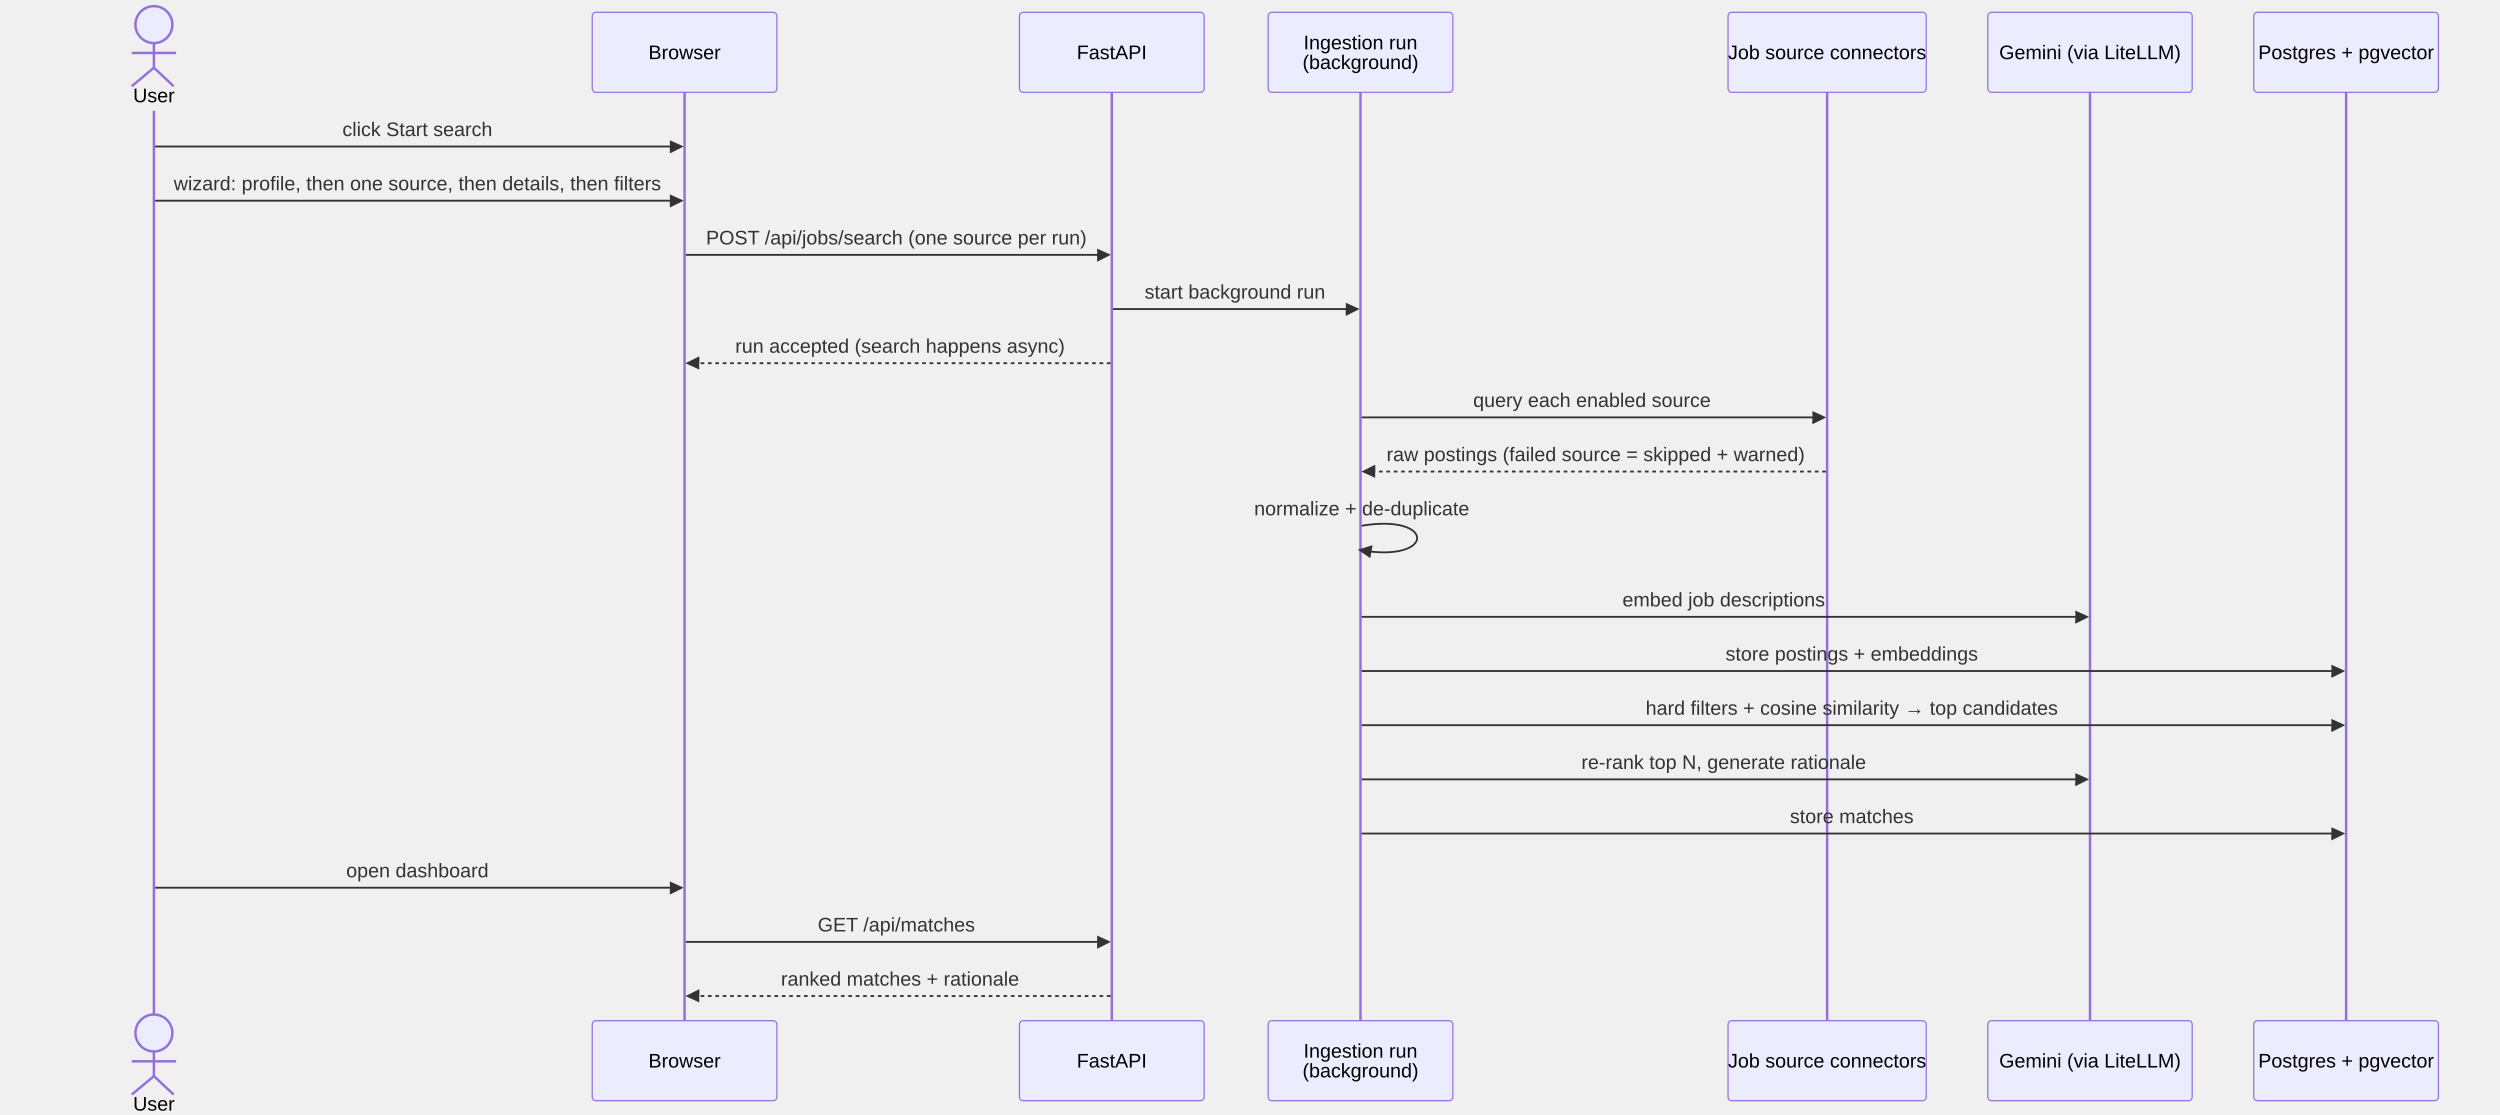
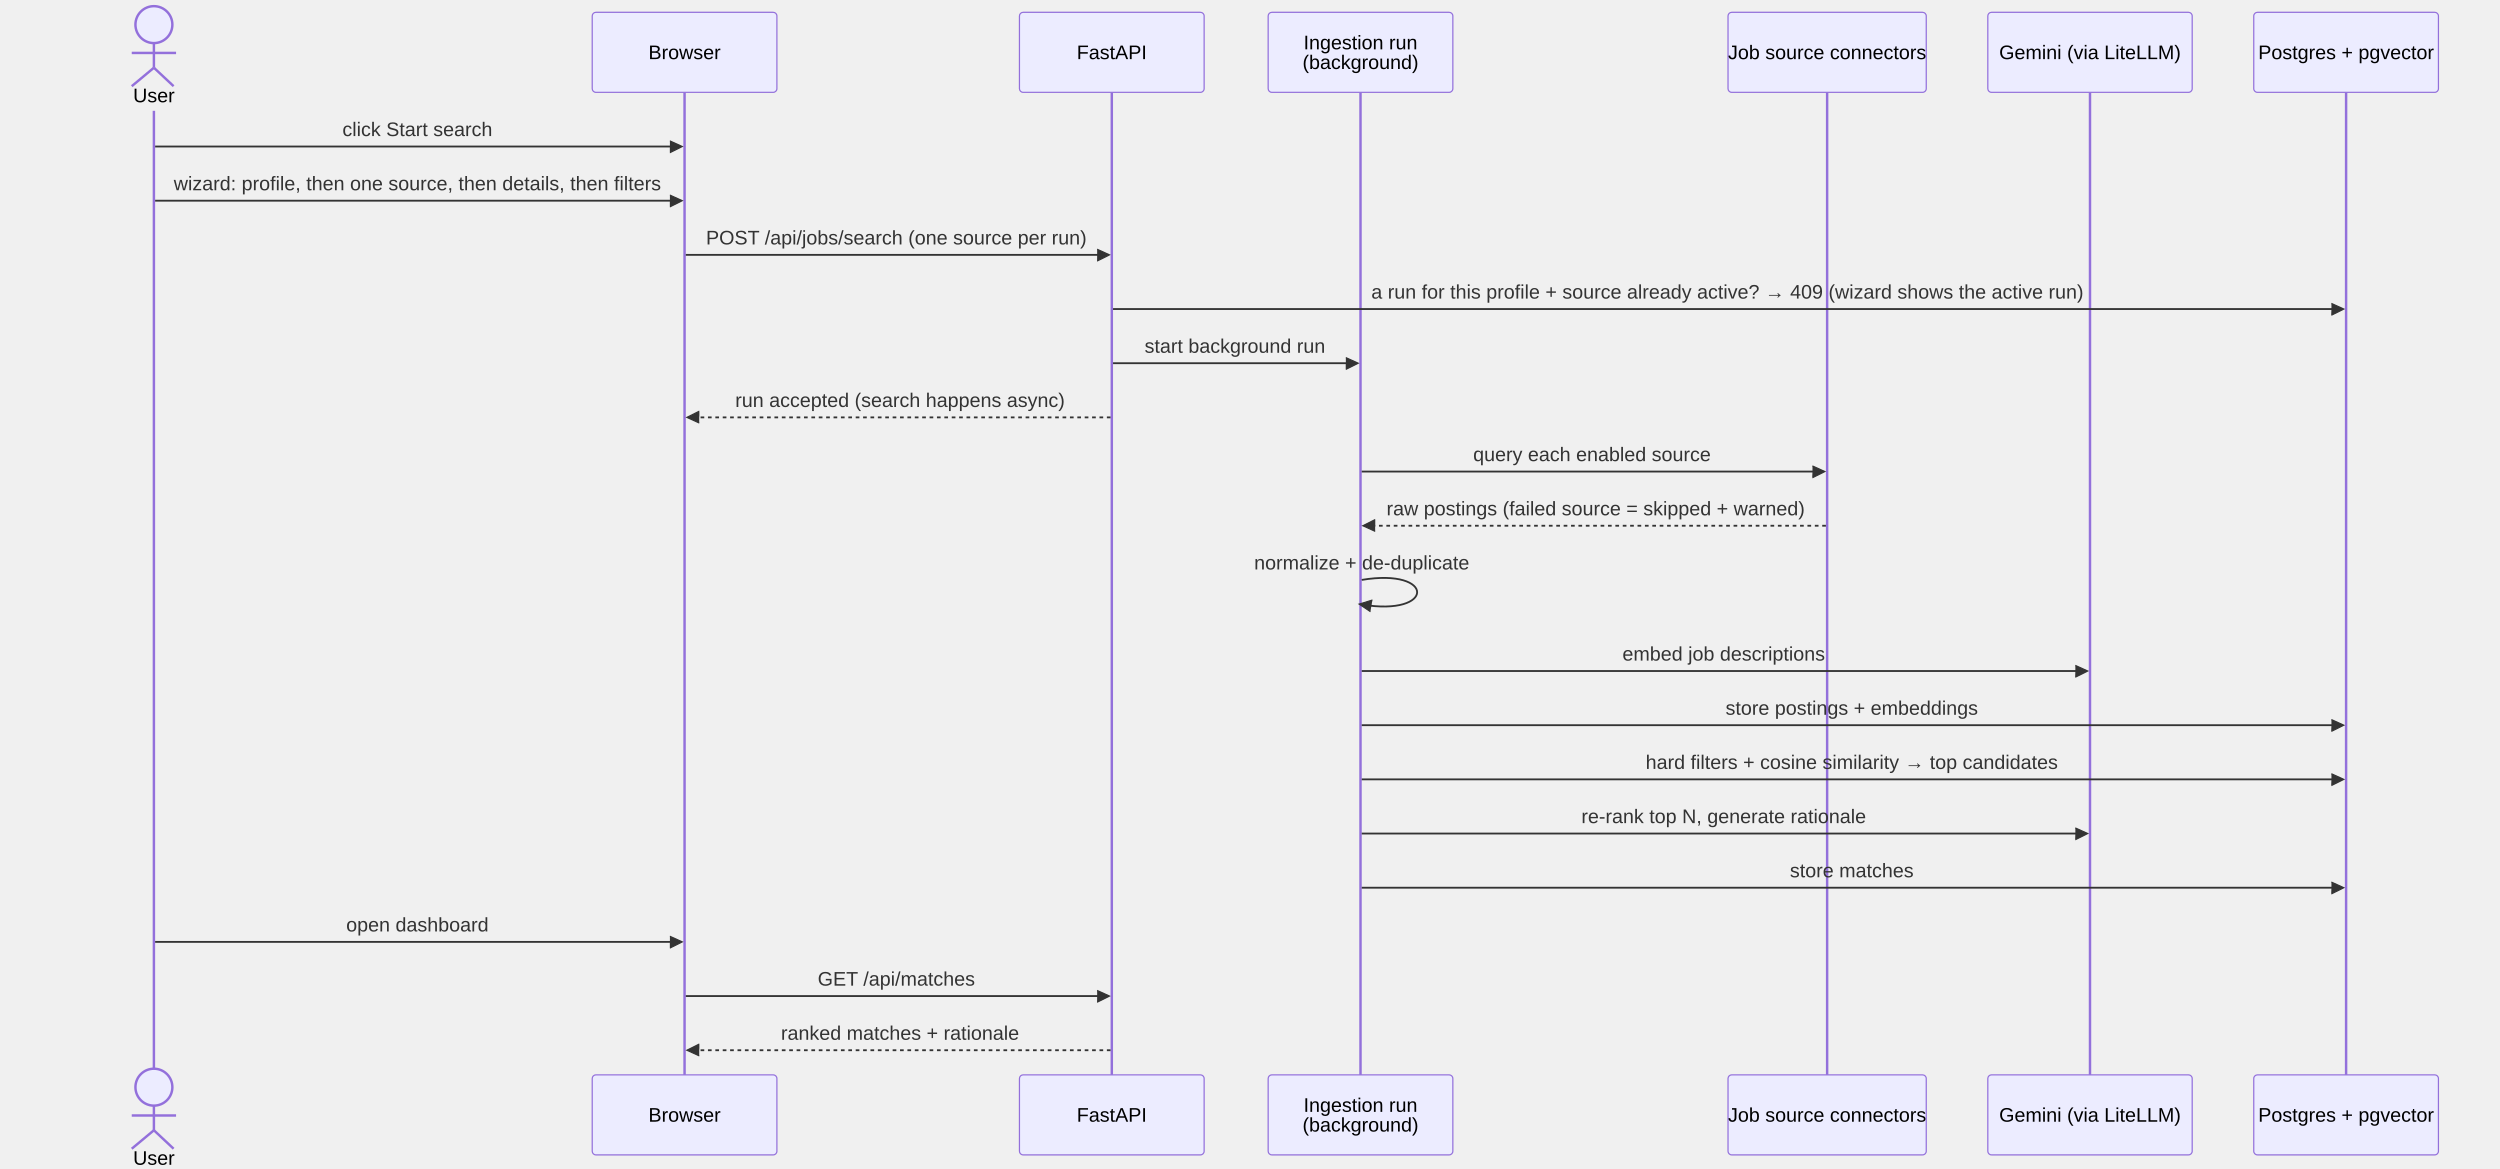
- <svg xmlns="http://www.w3.org/2000/svg" id="my-svg" width="100%" style="max-width: 2030.5px; background-color: white;" viewBox="-50 -10 2030.5 905" role="graphics-document document" aria-roledescription="sequence">
-   <g>
-     <rect x="1780.5" y="819" fill="#eaeaea" stroke="#666" width="150" height="65" name="D" rx="3" ry="3" class="actor actor-bottom" />
-     <text x="1855.5" y="851.5" dominant-baseline="central" alignment-baseline="central" class="actor actor-box" style="text-anchor: middle; font-size: 16px; font-weight: 400;">
+ <svg xmlns="http://www.w3.org/2000/svg" id="my-svg" width="100%" style="max-width: 2030.5px; background-color: white;" viewBox="-50 -10 2030.5 949" role="graphics-document document" aria-roledescription="sequence">
+   <g>
+     <rect x="1780.5" y="863" fill="#eaeaea" stroke="#666" width="150" height="65" name="D" rx="3" ry="3" class="actor actor-bottom" />
+     <text x="1855.5" y="895.5" dominant-baseline="central" alignment-baseline="central" class="actor actor-box" style="text-anchor: middle; font-size: 16px; font-weight: 400;">
      <tspan x="1855.5" dy="0">Postgres + pgvector</tspan>
    </text>
  </g>
  <g>
-     <rect x="1564.5" y="819" fill="#eaeaea" stroke="#666" width="166" height="65" name="G" rx="3" ry="3" class="actor actor-bottom" />
-     <text x="1647.5" y="851.5" dominant-baseline="central" alignment-baseline="central" class="actor actor-box" style="text-anchor: middle; font-size: 16px; font-weight: 400;">
+     <rect x="1564.5" y="863" fill="#eaeaea" stroke="#666" width="166" height="65" name="G" rx="3" ry="3" class="actor actor-bottom" />
+     <text x="1647.5" y="895.5" dominant-baseline="central" alignment-baseline="central" class="actor actor-box" style="text-anchor: middle; font-size: 16px; font-weight: 400;">
      <tspan x="1647.5" dy="0">Gemini (via LiteLLM)</tspan>
    </text>
  </g>
  <g>
-     <rect x="1353.5" y="819" fill="#eaeaea" stroke="#666" width="161" height="65" name="C" rx="3" ry="3" class="actor actor-bottom" />
-     <text x="1434" y="851.5" dominant-baseline="central" alignment-baseline="central" class="actor actor-box" style="text-anchor: middle; font-size: 16px; font-weight: 400;">
+     <rect x="1353.5" y="863" fill="#eaeaea" stroke="#666" width="161" height="65" name="C" rx="3" ry="3" class="actor actor-bottom" />
+     <text x="1434" y="895.5" dominant-baseline="central" alignment-baseline="central" class="actor actor-box" style="text-anchor: middle; font-size: 16px; font-weight: 400;">
      <tspan x="1434" dy="0">Job source connectors</tspan>
    </text>
  </g>
  <g>
-     <rect x="980" y="819" fill="#eaeaea" stroke="#666" width="150" height="65" name="I" rx="3" ry="3" class="actor actor-bottom" />
-     <text x="1055" y="851.5" dominant-baseline="central" alignment-baseline="central" class="actor actor-box" style="text-anchor: middle; font-size: 16px; font-weight: 400;">
+     <rect x="980" y="863" fill="#eaeaea" stroke="#666" width="150" height="65" name="I" rx="3" ry="3" class="actor actor-bottom" />
+     <text x="1055" y="895.5" dominant-baseline="central" alignment-baseline="central" class="actor actor-box" style="text-anchor: middle; font-size: 16px; font-weight: 400;">
      <tspan x="1055" dy="-8">Ingestion run</tspan>
    </text>
-     <text x="1055" y="851.5" dominant-baseline="central" alignment-baseline="central" class="actor actor-box" style="text-anchor: middle; font-size: 16px; font-weight: 400;">
+     <text x="1055" y="895.5" dominant-baseline="central" alignment-baseline="central" class="actor actor-box" style="text-anchor: middle; font-size: 16px; font-weight: 400;">
      <tspan x="1055" dy="8">(background)</tspan>
    </text>
  </g>
  <g>
-     <rect x="778" y="819" fill="#eaeaea" stroke="#666" width="150" height="65" name="A" rx="3" ry="3" class="actor actor-bottom" />
-     <text x="853" y="851.5" dominant-baseline="central" alignment-baseline="central" class="actor actor-box" style="text-anchor: middle; font-size: 16px; font-weight: 400;">
+     <rect x="778" y="863" fill="#eaeaea" stroke="#666" width="150" height="65" name="A" rx="3" ry="3" class="actor actor-bottom" />
+     <text x="853" y="895.5" dominant-baseline="central" alignment-baseline="central" class="actor actor-box" style="text-anchor: middle; font-size: 16px; font-weight: 400;">
      <tspan x="853" dy="0">FastAPI</tspan>
    </text>
  </g>
  <g>
-     <rect x="431" y="819" fill="#eaeaea" stroke="#666" width="150" height="65" name="B" rx="3" ry="3" class="actor actor-bottom" />
-     <text x="506" y="851.5" dominant-baseline="central" alignment-baseline="central" class="actor actor-box" style="text-anchor: middle; font-size: 16px; font-weight: 400;">
+     <rect x="431" y="863" fill="#eaeaea" stroke="#666" width="150" height="65" name="B" rx="3" ry="3" class="actor actor-bottom" />
+     <text x="506" y="895.5" dominant-baseline="central" alignment-baseline="central" class="actor actor-box" style="text-anchor: middle; font-size: 16px; font-weight: 400;">
      <tspan x="506" dy="0">Browser</tspan>
    </text>
  </g>
  <g />
  <g>
-     <line id="actor6" x1="1855.5" y1="65" x2="1855.5" y2="819" class="actor-line 200" stroke-width="0.5px" stroke="#999" name="D" data-et="life-line" data-id="D" />
+     <line id="actor6" x1="1855.5" y1="65" x2="1855.5" y2="863" class="actor-line 200" stroke-width="0.5px" stroke="#999" name="D" data-et="life-line" data-id="D" />
    <g id="root-6" data-et="participant" data-type="participant" data-id="D">
      <rect x="1780.5" y="0" fill="#eaeaea" stroke="#666" width="150" height="65" name="D" rx="3" ry="3" class="actor actor-top" />
      <text x="1855.5" y="32.5" dominant-baseline="central" alignment-baseline="central" class="actor actor-box" style="text-anchor: middle; font-size: 16px; font-weight: 400;">
        <tspan x="1855.5" dy="0">Postgres + pgvector</tspan>
      </text>
    </g>
  </g>
  <g>
-     <line id="actor5" x1="1647.5" y1="65" x2="1647.5" y2="819" class="actor-line 200" stroke-width="0.5px" stroke="#999" name="G" data-et="life-line" data-id="G" />
+     <line id="actor5" x1="1647.5" y1="65" x2="1647.5" y2="863" class="actor-line 200" stroke-width="0.5px" stroke="#999" name="G" data-et="life-line" data-id="G" />
    <g id="root-5" data-et="participant" data-type="participant" data-id="G">
      <rect x="1564.5" y="0" fill="#eaeaea" stroke="#666" width="166" height="65" name="G" rx="3" ry="3" class="actor actor-top" />
      <text x="1647.5" y="32.5" dominant-baseline="central" alignment-baseline="central" class="actor actor-box" style="text-anchor: middle; font-size: 16px; font-weight: 400;">
        <tspan x="1647.5" dy="0">Gemini (via LiteLLM)</tspan>
      </text>
    </g>
  </g>
  <g>
-     <line id="actor4" x1="1434" y1="65" x2="1434" y2="819" class="actor-line 200" stroke-width="0.5px" stroke="#999" name="C" data-et="life-line" data-id="C" />
+     <line id="actor4" x1="1434" y1="65" x2="1434" y2="863" class="actor-line 200" stroke-width="0.5px" stroke="#999" name="C" data-et="life-line" data-id="C" />
    <g id="root-4" data-et="participant" data-type="participant" data-id="C">
      <rect x="1353.5" y="0" fill="#eaeaea" stroke="#666" width="161" height="65" name="C" rx="3" ry="3" class="actor actor-top" />
      <text x="1434" y="32.5" dominant-baseline="central" alignment-baseline="central" class="actor actor-box" style="text-anchor: middle; font-size: 16px; font-weight: 400;">
        <tspan x="1434" dy="0">Job source connectors</tspan>
      </text>
    </g>
  </g>
  <g>
-     <line id="actor3" x1="1055" y1="65" x2="1055" y2="819" class="actor-line 200" stroke-width="0.5px" stroke="#999" name="I" data-et="life-line" data-id="I" />
+     <line id="actor3" x1="1055" y1="65" x2="1055" y2="863" class="actor-line 200" stroke-width="0.5px" stroke="#999" name="I" data-et="life-line" data-id="I" />
    <g id="root-3" data-et="participant" data-type="participant" data-id="I">
      <rect x="980" y="0" fill="#eaeaea" stroke="#666" width="150" height="65" name="I" rx="3" ry="3" class="actor actor-top" />
      <text x="1055" y="32.5" dominant-baseline="central" alignment-baseline="central" class="actor actor-box" style="text-anchor: middle; font-size: 16px; font-weight: 400;">
        <tspan x="1055" dy="-8">Ingestion run</tspan>
      </text>
      <text x="1055" y="32.5" dominant-baseline="central" alignment-baseline="central" class="actor actor-box" style="text-anchor: middle; font-size: 16px; font-weight: 400;">
        <tspan x="1055" dy="8">(background)</tspan>
      </text>
    </g>
  </g>
  <g>
-     <line id="actor2" x1="853" y1="65" x2="853" y2="819" class="actor-line 200" stroke-width="0.5px" stroke="#999" name="A" data-et="life-line" data-id="A" />
+     <line id="actor2" x1="853" y1="65" x2="853" y2="863" class="actor-line 200" stroke-width="0.5px" stroke="#999" name="A" data-et="life-line" data-id="A" />
    <g id="root-2" data-et="participant" data-type="participant" data-id="A">
      <rect x="778" y="0" fill="#eaeaea" stroke="#666" width="150" height="65" name="A" rx="3" ry="3" class="actor actor-top" />
      <text x="853" y="32.5" dominant-baseline="central" alignment-baseline="central" class="actor actor-box" style="text-anchor: middle; font-size: 16px; font-weight: 400;">
        <tspan x="853" dy="0">FastAPI</tspan>
      </text>
    </g>
  </g>
  <g>
-     <line id="actor1" x1="506" y1="65" x2="506" y2="819" class="actor-line 200" stroke-width="0.5px" stroke="#999" name="B" data-et="life-line" data-id="B" />
+     <line id="actor1" x1="506" y1="65" x2="506" y2="863" class="actor-line 200" stroke-width="0.5px" stroke="#999" name="B" data-et="life-line" data-id="B" />
    <g id="root-1" data-et="participant" data-type="participant" data-id="B">
      <rect x="431" y="0" fill="#eaeaea" stroke="#666" width="150" height="65" name="B" rx="3" ry="3" class="actor actor-top" />
      <text x="506" y="32.5" dominant-baseline="central" alignment-baseline="central" class="actor actor-box" style="text-anchor: middle; font-size: 16px; font-weight: 400;">
        <tspan x="506" dy="0">Browser</tspan>
      </text>
    </g>
  </g>
  <g>
-     <line id="actor0" x1="75" y1="80" x2="75" y2="819" class="actor-line 200" stroke-width="0.5px" stroke="#999" name="U" data-et="life-line" data-id="U" />
+     <line id="actor0" x1="75" y1="80" x2="75" y2="863" class="actor-line 200" stroke-width="0.5px" stroke="#999" name="U" data-et="life-line" data-id="U" />
  </g>
  <style>#my-svg{font-family:"trebuchet ms",verdana,arial,sans-serif;font-size:16px;fill:#333;}@keyframes edge-animation-frame{from{stroke-dashoffset:0;}}@keyframes dash{to{stroke-dashoffset:0;}}#my-svg .edge-animation-slow{stroke-dasharray:9,5!important;stroke-dashoffset:900;animation:dash 50s linear infinite;stroke-linecap:round;}#my-svg .edge-animation-fast{stroke-dasharray:9,5!important;stroke-dashoffset:900;animation:dash 20s linear infinite;stroke-linecap:round;}#my-svg .error-icon{fill:#552222;}#my-svg .error-text{fill:#552222;stroke:#552222;}#my-svg .edge-thickness-normal{stroke-width:1px;}#my-svg .edge-thickness-thick{stroke-width:3.5px;}#my-svg .edge-pattern-solid{stroke-dasharray:0;}#my-svg .edge-thickness-invisible{stroke-width:0;fill:none;}#my-svg .edge-pattern-dashed{stroke-dasharray:3;}#my-svg .edge-pattern-dotted{stroke-dasharray:2;}#my-svg .marker{fill:#333333;stroke:#333333;}#my-svg .marker.cross{stroke:#333333;}#my-svg svg{font-family:"trebuchet ms",verdana,arial,sans-serif;font-size:16px;}#my-svg p{margin:0;}#my-svg .actor{stroke:#9370DB;fill:#ECECFF;stroke-width:1;}#my-svg rect.actor.outer-path[data-look="neo"]{filter:drop-shadow(1px 2px 2px rgba(185, 185, 185, 1));}#my-svg rect.note[data-look="neo"]{stroke:#aaaa33;fill:#fff5ad;filter:drop-shadow(1px 2px 2px rgba(185, 185, 185, 1));}#my-svg text.actor&gt;tspan{fill:black;stroke:none;}#my-svg .actor-line{stroke:#9370DB;}#my-svg .innerArc{stroke-width:1.5;stroke-dasharray:none;}#my-svg .messageLine0{stroke-width:1.5;stroke-dasharray:none;stroke:#333;}#my-svg .messageLine1{stroke-width:1.5;stroke-dasharray:2,2;stroke:#333;}#my-svg [id$="-arrowhead"] path{fill:#333;stroke:#333;}#my-svg .sequenceNumber{fill:white;}#my-svg [id$="-sequencenumber"]{fill:#333;}#my-svg [id$="-crosshead"] path{fill:#333;stroke:#333;}#my-svg .messageText{fill:#333;stroke:none;}#my-svg .labelBox{stroke:#9370DB;fill:#ECECFF;filter:none;}#my-svg .labelText,#my-svg .labelText&gt;tspan{fill:black;stroke:none;}#my-svg .loopText,#my-svg .loopText&gt;tspan{fill:black;stroke:none;}#my-svg .sectionTitle,#my-svg .sectionTitle&gt;tspan{fill:black;stroke:none;}#my-svg .loopLine{stroke-width:2px;stroke-dasharray:2,2;stroke:#9370DB;fill:#9370DB;}#my-svg .note{stroke:#aaaa33;fill:#fff5ad;}#my-svg .noteText,#my-svg .noteText&gt;tspan{fill:black;stroke:none;font-weight:normal;}#my-svg .activation0{fill:#f4f4f4;stroke:#666;}#my-svg .activation1{fill:#f4f4f4;stroke:#666;}#my-svg .activation2{fill:#f4f4f4;stroke:#666;}#my-svg .actorPopupMenu{position:absolute;}#my-svg .actorPopupMenuPanel{position:absolute;fill:#ECECFF;box-shadow:0px 8px 16px 0px rgba(0,0,0,0.2);filter:drop-shadow(3px 5px 2px rgb(0 0 0 / 0.4));}#my-svg .actor-man circle,#my-svg line{fill:#ECECFF;stroke-width:2px;}#my-svg g rect.rect{filter:drop-shadow(1px 2px 2px rgba(185, 185, 185, 1));stroke:#9370DB;}#my-svg .node .neo-node{stroke:#9370DB;}#my-svg [data-look="neo"].node rect,#my-svg [data-look="neo"].cluster rect,#my-svg [data-look="neo"].node polygon{stroke:#9370DB;filter:drop-shadow(1px 2px 2px rgba(185, 185, 185, 1));}#my-svg [data-look="neo"].swimlane.cluster rect{filter:none;}#my-svg [data-look="neo"].node path{stroke:#9370DB;stroke-width:1px;}#my-svg [data-look="neo"].node .outer-path{filter:drop-shadow(1px 2px 2px rgba(185, 185, 185, 1));}#my-svg [data-look="neo"].node .neo-line path{stroke:#9370DB;filter:none;}#my-svg [data-look="neo"].node circle{stroke:#9370DB;filter:drop-shadow(1px 2px 2px rgba(185, 185, 185, 1));}#my-svg [data-look="neo"].node circle .state-start{fill:#000000;}#my-svg [data-look="neo"].icon-shape .icon{fill:#9370DB;filter:drop-shadow(1px 2px 2px rgba(185, 185, 185, 1));}#my-svg [data-look="neo"].icon-shape .icon-neo path{stroke:#9370DB;filter:drop-shadow(1px 2px 2px rgba(185, 185, 185, 1));}#my-svg :root{--mermaid-font-family:"trebuchet ms",verdana,arial,sans-serif;}</style>
  <g />
  <defs>
    <symbol id="my-svg-computer" width="24" height="24">
      <path transform="scale(.5)" d="M2 2v13h20v-13h-20zm18 11h-16v-9h16v9zm-10.228 6l.466-1h3.524l.467 1h-4.457zm14.228 3h-24l2-6h2.104l-1.33 4h18.45l-1.297-4h2.073l2 6zm-5-10h-14v-7h14v7z" />
    </symbol>
  </defs>
  <defs>
    <symbol id="my-svg-database" fill-rule="evenodd" clip-rule="evenodd">
      <path transform="scale(.5)" d="M12.258.001l.256.004.255.005.253.008.251.01.249.012.247.015.246.016.242.019.241.02.239.023.236.024.233.027.231.028.229.031.225.032.223.034.22.036.217.038.214.04.211.041.208.043.205.045.201.046.198.048.194.05.191.051.187.053.183.054.18.056.175.057.172.059.168.06.163.061.16.063.155.064.15.066.074.033.073.033.071.034.07.034.069.035.068.035.067.035.066.035.064.036.064.036.062.036.06.036.06.037.058.037.058.037.055.038.055.038.053.038.052.038.051.039.05.039.048.039.047.039.045.04.044.04.043.04.041.04.04.041.039.041.037.041.036.041.034.041.033.042.032.042.03.042.029.042.027.042.026.043.024.043.023.043.021.043.02.043.018.044.017.043.015.044.013.044.012.044.011.045.009.044.007.045.006.045.004.045.002.045.001.045v17l-.001.045-.002.045-.004.045-.006.045-.007.045-.009.044-.011.045-.012.044-.013.044-.015.044-.017.043-.018.044-.02.043-.021.043-.023.043-.024.043-.026.043-.027.042-.029.042-.03.042-.032.042-.033.042-.034.041-.036.041-.037.041-.039.041-.04.041-.041.04-.043.04-.044.04-.045.04-.047.039-.048.039-.05.039-.051.039-.052.038-.053.038-.055.038-.055.038-.058.037-.058.037-.06.037-.06.036-.062.036-.064.036-.064.036-.066.035-.067.035-.068.035-.069.035-.07.034-.071.034-.073.033-.074.033-.15.066-.155.064-.16.063-.163.061-.168.06-.172.059-.175.057-.18.056-.183.054-.187.053-.191.051-.194.05-.198.048-.201.046-.205.045-.208.043-.211.041-.214.04-.217.038-.22.036-.223.034-.225.032-.229.031-.231.028-.233.027-.236.024-.239.023-.241.02-.242.019-.246.016-.247.015-.249.012-.251.01-.253.008-.255.005-.256.004-.258.001-.258-.001-.256-.004-.255-.005-.253-.008-.251-.01-.249-.012-.247-.015-.245-.016-.243-.019-.241-.02-.238-.023-.236-.024-.234-.027-.231-.028-.228-.031-.226-.032-.223-.034-.22-.036-.217-.038-.214-.04-.211-.041-.208-.043-.204-.045-.201-.046-.198-.048-.195-.05-.19-.051-.187-.053-.184-.054-.179-.056-.176-.057-.172-.059-.167-.06-.164-.061-.159-.063-.155-.064-.151-.066-.074-.033-.072-.033-.072-.034-.07-.034-.069-.035-.068-.035-.067-.035-.066-.035-.064-.036-.063-.036-.062-.036-.061-.036-.06-.037-.058-.037-.057-.037-.056-.038-.055-.038-.053-.038-.052-.038-.051-.039-.049-.039-.049-.039-.046-.039-.046-.04-.044-.04-.043-.04-.041-.04-.04-.041-.039-.041-.037-.041-.036-.041-.034-.041-.033-.042-.032-.042-.03-.042-.029-.042-.027-.042-.026-.043-.024-.043-.023-.043-.021-.043-.02-.043-.018-.044-.017-.043-.015-.044-.013-.044-.012-.044-.011-.045-.009-.044-.007-.045-.006-.045-.004-.045-.002-.045-.001-.045v-17l.001-.045.002-.045.004-.045.006-.045.007-.045.009-.044.011-.045.012-.044.013-.044.015-.044.017-.043.018-.044.02-.043.021-.043.023-.043.024-.043.026-.043.027-.042.029-.042.03-.042.032-.042.033-.042.034-.041.036-.041.037-.041.039-.041.04-.041.041-.04.043-.04.044-.04.046-.04.046-.039.049-.039.049-.039.051-.039.052-.038.053-.038.055-.038.056-.038.057-.037.058-.037.06-.037.061-.036.062-.036.063-.036.064-.036.066-.035.067-.035.068-.035.069-.035.07-.034.072-.034.072-.033.074-.033.151-.066.155-.064.159-.063.164-.061.167-.06.172-.059.176-.057.179-.056.184-.054.187-.053.19-.051.195-.05.198-.048.201-.046.204-.045.208-.043.211-.041.214-.04.217-.038.22-.036.223-.034.226-.032.228-.031.231-.028.234-.027.236-.024.238-.023.241-.02.243-.019.245-.016.247-.015.249-.012.251-.01.253-.008.255-.005.256-.004.258-.001.258.001zm-9.258 20.499v.01l.001.021.003.021.004.022.005.021.006.022.007.022.009.023.01.022.011.023.012.023.013.023.015.023.016.024.017.023.018.024.019.024.021.024.022.025.023.024.024.025.052.049.056.05.061.051.066.051.07.051.075.051.079.052.084.052.088.052.092.052.097.052.102.051.105.052.11.052.114.051.119.051.123.051.127.05.131.05.135.05.139.048.144.049.147.047.152.047.155.047.16.045.163.045.167.043.171.043.176.041.178.041.183.039.187.039.19.037.194.035.197.035.202.033.204.031.209.03.212.029.216.027.219.025.222.024.226.021.23.02.233.018.236.016.24.015.243.012.246.01.249.008.253.005.256.004.259.001.26-.001.257-.004.254-.005.25-.008.247-.011.244-.012.241-.014.237-.016.233-.018.231-.021.226-.021.224-.024.22-.026.216-.027.212-.028.21-.031.205-.031.202-.034.198-.034.194-.036.191-.037.187-.039.183-.04.179-.04.175-.042.172-.043.168-.044.163-.045.16-.046.155-.046.152-.047.148-.048.143-.049.139-.049.136-.05.131-.05.126-.05.123-.051.118-.052.114-.051.11-.052.106-.052.101-.052.096-.052.092-.052.088-.053.083-.051.079-.052.074-.052.07-.051.065-.051.06-.051.056-.05.051-.05.023-.024.023-.025.021-.024.02-.024.019-.024.018-.024.017-.024.015-.023.014-.024.013-.023.012-.023.01-.023.01-.022.008-.022.006-.022.006-.022.004-.022.004-.021.001-.021.001-.021v-4.127l-.077.055-.08.053-.083.054-.085.053-.087.052-.09.052-.093.051-.095.05-.097.05-.1.049-.102.049-.105.048-.106.047-.109.047-.111.046-.114.045-.115.045-.118.044-.12.043-.122.042-.124.042-.126.041-.128.04-.13.04-.132.038-.134.038-.135.037-.138.037-.139.035-.142.035-.143.034-.144.033-.147.032-.148.031-.15.03-.151.03-.153.029-.154.027-.156.027-.158.026-.159.025-.161.024-.162.023-.163.022-.165.021-.166.02-.167.019-.169.018-.169.017-.171.016-.173.015-.173.014-.175.013-.175.012-.177.011-.178.01-.179.008-.179.008-.181.006-.182.005-.182.004-.184.003-.184.002h-.37l-.184-.002-.184-.003-.182-.004-.182-.005-.181-.006-.179-.008-.179-.008-.178-.01-.176-.011-.176-.012-.175-.013-.173-.014-.172-.015-.171-.016-.17-.017-.169-.018-.167-.019-.166-.02-.165-.021-.163-.022-.162-.023-.161-.024-.159-.025-.157-.026-.156-.027-.155-.027-.153-.029-.151-.03-.15-.03-.148-.031-.146-.032-.145-.033-.143-.034-.141-.035-.14-.035-.137-.037-.136-.037-.134-.038-.132-.038-.13-.04-.128-.04-.126-.041-.124-.042-.122-.042-.12-.044-.117-.043-.116-.045-.113-.045-.112-.046-.109-.047-.106-.047-.105-.048-.102-.049-.1-.049-.097-.05-.095-.05-.093-.052-.09-.051-.087-.052-.085-.053-.083-.054-.08-.054-.077-.054v4.127zm0-5.654v.011l.001.021.003.021.004.021.005.022.006.022.007.022.009.022.01.022.011.023.012.023.013.023.015.024.016.023.017.024.018.024.019.024.021.024.022.024.023.025.024.024.052.05.056.05.061.05.066.051.07.051.075.052.079.051.084.052.088.052.092.052.097.052.102.052.105.052.11.051.114.051.119.052.123.05.127.051.131.05.135.049.139.049.144.048.147.048.152.047.155.046.16.045.163.045.167.044.171.042.176.042.178.04.183.04.187.038.19.037.194.036.197.034.202.033.204.032.209.03.212.028.216.027.219.025.222.024.226.022.23.02.233.018.236.016.24.014.243.012.246.01.249.008.253.006.256.003.259.001.26-.001.257-.003.254-.006.25-.008.247-.01.244-.012.241-.015.237-.016.233-.018.231-.02.226-.022.224-.024.22-.025.216-.027.212-.029.21-.03.205-.032.202-.033.198-.035.194-.036.191-.037.187-.039.183-.039.179-.041.175-.042.172-.043.168-.044.163-.045.16-.045.155-.047.152-.047.148-.048.143-.048.139-.05.136-.049.131-.05.126-.051.123-.051.118-.051.114-.052.11-.052.106-.052.101-.052.096-.052.092-.052.088-.052.083-.052.079-.052.074-.051.07-.052.065-.051.06-.05.056-.051.051-.049.023-.025.023-.024.021-.025.02-.024.019-.024.018-.024.017-.024.015-.023.014-.023.013-.024.012-.022.01-.023.01-.023.008-.022.006-.022.006-.022.004-.021.004-.022.001-.021.001-.021v-4.139l-.077.054-.08.054-.083.054-.085.052-.087.053-.09.051-.093.051-.095.051-.097.05-.1.049-.102.049-.105.048-.106.047-.109.047-.111.046-.114.045-.115.044-.118.044-.12.044-.122.042-.124.042-.126.041-.128.04-.13.039-.132.039-.134.038-.135.037-.138.036-.139.036-.142.035-.143.033-.144.033-.147.033-.148.031-.15.03-.151.03-.153.028-.154.028-.156.027-.158.026-.159.025-.161.024-.162.023-.163.022-.165.021-.166.02-.167.019-.169.018-.169.017-.171.016-.173.015-.173.014-.175.013-.175.012-.177.011-.178.009-.179.009-.179.007-.181.007-.182.005-.182.004-.184.003-.184.002h-.37l-.184-.002-.184-.003-.182-.004-.182-.005-.181-.007-.179-.007-.179-.009-.178-.009-.176-.011-.176-.012-.175-.013-.173-.014-.172-.015-.171-.016-.17-.017-.169-.018-.167-.019-.166-.02-.165-.021-.163-.022-.162-.023-.161-.024-.159-.025-.157-.026-.156-.027-.155-.028-.153-.028-.151-.03-.15-.03-.148-.031-.146-.033-.145-.033-.143-.033-.141-.035-.14-.036-.137-.036-.136-.037-.134-.038-.132-.039-.13-.039-.128-.04-.126-.041-.124-.042-.122-.043-.12-.043-.117-.044-.116-.044-.113-.046-.112-.046-.109-.046-.106-.047-.105-.048-.102-.049-.1-.049-.097-.05-.095-.051-.093-.051-.09-.051-.087-.053-.085-.052-.083-.054-.08-.054-.077-.054v4.139zm0-5.666v.011l.001.02.003.022.004.021.005.022.006.021.007.022.009.023.01.022.011.023.012.023.013.023.015.023.016.024.017.024.018.023.019.024.021.025.022.024.023.024.024.025.052.05.056.05.061.05.066.051.07.051.075.052.079.051.084.052.088.052.092.052.097.052.102.052.105.051.11.052.114.051.119.051.123.051.127.05.131.05.135.05.139.049.144.048.147.048.152.047.155.046.16.045.163.045.167.043.171.043.176.042.178.04.183.04.187.038.19.037.194.036.197.034.202.033.204.032.209.03.212.028.216.027.219.025.222.024.226.021.23.02.233.018.236.017.24.014.243.012.246.01.249.008.253.006.256.003.259.001.26-.001.257-.003.254-.006.25-.008.247-.01.244-.013.241-.014.237-.016.233-.018.231-.02.226-.022.224-.024.22-.025.216-.027.212-.029.21-.03.205-.032.202-.033.198-.035.194-.036.191-.037.187-.039.183-.039.179-.041.175-.042.172-.043.168-.044.163-.045.16-.045.155-.047.152-.047.148-.048.143-.049.139-.049.136-.049.131-.051.126-.05.123-.051.118-.052.114-.051.11-.052.106-.052.101-.052.096-.052.092-.052.088-.052.083-.052.079-.052.074-.052.07-.051.065-.051.06-.051.056-.05.051-.049.023-.025.023-.025.021-.024.02-.024.019-.024.018-.024.017-.024.015-.023.014-.024.013-.023.012-.023.01-.022.01-.023.008-.022.006-.022.006-.022.004-.022.004-.021.001-.021.001-.021v-4.153l-.077.054-.08.054-.083.053-.085.053-.087.053-.09.051-.093.051-.095.051-.097.05-.1.049-.102.048-.105.048-.106.048-.109.046-.111.046-.114.046-.115.044-.118.044-.12.043-.122.043-.124.042-.126.041-.128.04-.13.039-.132.039-.134.038-.135.037-.138.036-.139.036-.142.034-.143.034-.144.033-.147.032-.148.032-.15.03-.151.03-.153.028-.154.028-.156.027-.158.026-.159.024-.161.024-.162.023-.163.023-.165.021-.166.02-.167.019-.169.018-.169.017-.171.016-.173.015-.173.014-.175.013-.175.012-.177.01-.178.01-.179.009-.179.007-.181.006-.182.006-.182.004-.184.003-.184.001-.185.001-.185-.001-.184-.001-.184-.003-.182-.004-.182-.006-.181-.006-.179-.007-.179-.009-.178-.01-.176-.01-.176-.012-.175-.013-.173-.014-.172-.015-.171-.016-.17-.017-.169-.018-.167-.019-.166-.02-.165-.021-.163-.023-.162-.023-.161-.024-.159-.024-.157-.026-.156-.027-.155-.028-.153-.028-.151-.03-.15-.03-.148-.032-.146-.032-.145-.033-.143-.034-.141-.034-.14-.036-.137-.036-.136-.037-.134-.038-.132-.039-.13-.039-.128-.041-.126-.041-.124-.041-.122-.043-.12-.043-.117-.044-.116-.044-.113-.046-.112-.046-.109-.046-.106-.048-.105-.048-.102-.048-.1-.05-.097-.049-.095-.051-.093-.051-.09-.052-.087-.052-.085-.053-.083-.053-.08-.054-.077-.054v4.153zm8.74-8.179l-.257.004-.254.005-.25.008-.247.011-.244.012-.241.014-.237.016-.233.018-.231.021-.226.022-.224.023-.22.026-.216.027-.212.028-.21.031-.205.032-.202.033-.198.034-.194.036-.191.038-.187.038-.183.04-.179.041-.175.042-.172.043-.168.043-.163.045-.16.046-.155.046-.152.048-.148.048-.143.048-.139.049-.136.05-.131.05-.126.051-.123.051-.118.051-.114.052-.11.052-.106.052-.101.052-.096.052-.092.052-.088.052-.083.052-.079.052-.074.051-.07.052-.065.051-.06.05-.056.05-.051.05-.023.025-.023.024-.021.024-.02.025-.019.024-.018.024-.017.023-.015.024-.014.023-.013.023-.012.023-.01.023-.01.022-.008.022-.006.023-.006.021-.004.022-.004.021-.001.021-.001.021.001.021.001.021.004.021.004.022.006.021.006.023.008.022.01.022.01.023.012.023.013.023.014.023.015.024.017.023.018.024.019.024.02.025.021.024.023.024.023.025.051.05.056.05.06.05.065.051.07.052.074.051.079.052.083.052.088.052.092.052.096.052.101.052.106.052.11.052.114.052.118.051.123.051.126.051.131.05.136.05.139.049.143.048.148.048.152.048.155.046.16.046.163.045.168.043.172.043.175.042.179.041.183.04.187.038.191.038.194.036.198.034.202.033.205.032.21.031.212.028.216.027.22.026.224.023.226.022.231.021.233.018.237.016.241.014.244.012.247.011.25.008.254.005.257.004.26.001.26-.001.257-.004.254-.005.25-.008.247-.011.244-.012.241-.014.237-.016.233-.018.231-.021.226-.022.224-.023.22-.026.216-.027.212-.028.21-.031.205-.032.202-.033.198-.034.194-.036.191-.038.187-.038.183-.04.179-.041.175-.042.172-.043.168-.043.163-.045.16-.046.155-.046.152-.048.148-.048.143-.048.139-.049.136-.05.131-.05.126-.051.123-.051.118-.051.114-.052.11-.052.106-.052.101-.052.096-.052.092-.052.088-.052.083-.052.079-.052.074-.051.07-.052.065-.051.06-.05.056-.05.051-.05.023-.025.023-.024.021-.024.02-.025.019-.024.018-.024.017-.023.015-.024.014-.023.013-.023.012-.023.01-.023.01-.022.008-.022.006-.023.006-.021.004-.022.004-.021.001-.021.001-.021-.001-.021-.001-.021-.004-.021-.004-.022-.006-.021-.006-.023-.008-.022-.01-.022-.01-.023-.012-.023-.013-.023-.014-.023-.015-.024-.017-.023-.018-.024-.019-.024-.02-.025-.021-.024-.023-.024-.023-.025-.051-.05-.056-.05-.06-.05-.065-.051-.07-.052-.074-.051-.079-.052-.083-.052-.088-.052-.092-.052-.096-.052-.101-.052-.106-.052-.11-.052-.114-.052-.118-.051-.123-.051-.126-.051-.131-.05-.136-.05-.139-.049-.143-.048-.148-.048-.152-.048-.155-.046-.16-.046-.163-.045-.168-.043-.172-.043-.175-.042-.179-.041-.183-.04-.187-.038-.191-.038-.194-.036-.198-.034-.202-.033-.205-.032-.21-.031-.212-.028-.216-.027-.22-.026-.224-.023-.226-.022-.231-.021-.233-.018-.237-.016-.241-.014-.244-.012-.247-.011-.25-.008-.254-.005-.257-.004-.26-.001-.26.001z" />
    </symbol>
  </defs>
  <defs>
    <symbol id="my-svg-clock" width="24" height="24">
      <path transform="scale(.5)" d="M12 2c5.514 0 10 4.486 10 10s-4.486 10-10 10-10-4.486-10-10 4.486-10 10-10zm0-2c-6.627 0-12 5.373-12 12s5.373 12 12 12 12-5.373 12-12-5.373-12-12-12zm5.848 12.459c.202.038.202.333.001.372-1.907.361-6.045 1.111-6.547 1.111-.719 0-1.301-.582-1.301-1.301 0-.512.77-5.447 1.125-7.445.034-.192.312-.181.343.014l.985 6.238 5.394 1.011z" />
    </symbol>
  </defs>
  <defs>
    <marker id="my-svg-arrowhead" refX="7.9" refY="5" markerUnits="userSpaceOnUse" markerWidth="12" markerHeight="12" orient="auto-start-reverse">
      <path d="M -1 0 L 10 5 L 0 10 z" />
    </marker>
  </defs>
  <defs>
    <marker id="my-svg-crosshead" markerWidth="15" markerHeight="8" orient="auto" refX="4" refY="4.5">
      <path fill="none" stroke="#000000" stroke-width="1pt" d="M 1,2 L 6,7 M 6,2 L 1,7" style="stroke-dasharray: 0, 0;" />
    </marker>
  </defs>
  <defs>
    <marker id="my-svg-filled-head" refX="15.5" refY="7" markerWidth="20" markerHeight="28" orient="auto">
      <path d="M 18,7 L9,13 L14,7 L9,1 Z" />
    </marker>
  </defs>
  <defs>
    <marker id="my-svg-sequencenumber" refX="15" refY="15" markerWidth="60" markerHeight="40" orient="auto">
      <circle cx="15" cy="15" r="6" />
    </marker>
  </defs>
  <defs>
    <marker id="my-svg-solidTopArrowHead" refX="7.9" refY="7.25" markerUnits="userSpaceOnUse" markerWidth="12" markerHeight="12" orient="auto-start-reverse">
      <path d="M 0 0 L 10 8 L 0 8 z" />
    </marker>
  </defs>
  <defs>
    <marker id="my-svg-solidBottomArrowHead" refX="7.9" refY="0.75" markerUnits="userSpaceOnUse" markerWidth="12" markerHeight="12" orient="auto-start-reverse">
      <path d="M 0 0 L 10 0 L 0 8 z" />
    </marker>
  </defs>
  <defs>
    <marker id="my-svg-stickTopArrowHead" refX="7.5" refY="7" markerUnits="userSpaceOnUse" markerWidth="12" markerHeight="12" orient="auto-start-reverse">
      <path d="M 0 0 L 7 7" stroke="black" stroke-width="1.5" fill="none" />
    </marker>
  </defs>
  <defs>
    <marker id="my-svg-stickBottomArrowHead" refX="7.5" refY="0" markerUnits="userSpaceOnUse" markerWidth="12" markerHeight="12" orient="auto-start-reverse">
      <path d="M 0 7 L 7 0" stroke="black" stroke-width="1.5" fill="none" />
    </marker>
  </defs>
  <g class="actor-man actor-top" name="U" data-et="participant" data-type="actor" data-id="U" style="stroke: rgb(147, 112, 219);">
    <line id="actor-man-torso0" x1="75" y1="25" x2="75" y2="45" />
    <line id="actor-man-arms0" x1="57" y1="33" x2="93" y2="33" />
    <line x1="57" y1="60" x2="75" y2="45" />
    <line x1="75" y1="45" x2="91" y2="60" />
    <circle cx="75" cy="10" r="15" width="150" height="65" />
    <text x="75" y="67.5" dominant-baseline="central" alignment-baseline="central" class="actor actor-man" style="text-anchor: middle; font-size: 16px; font-weight: 400;">
      <tspan x="75" dy="0">User</tspan>
    </text>
  </g>
  <text x="289" y="80" text-anchor="middle" dominant-baseline="middle" alignment-baseline="middle" class="messageText" dy="1em" style="font-size: 16px; font-weight: 400;">click Start search</text>
  <line x1="76" y1="109" x2="502" y2="109" class="messageLine0" data-et="message" data-id="i0" data-from="U" data-to="B" stroke-width="2" stroke="none" marker-end="url(#my-svg-arrowhead)" style="fill: none;" />
  <text x="289" y="124" text-anchor="middle" dominant-baseline="middle" alignment-baseline="middle" class="messageText" dy="1em" style="font-size: 16px; font-weight: 400;">wizard: profile, then one source, then details, then filters</text>
  <line x1="76" y1="153" x2="502" y2="153" class="messageLine0" data-et="message" data-id="i1" data-from="U" data-to="B" stroke-width="2" stroke="none" marker-end="url(#my-svg-arrowhead)" style="fill: none;" />
  <text x="678" y="168" text-anchor="middle" dominant-baseline="middle" alignment-baseline="middle" class="messageText" dy="1em" style="font-size: 16px; font-weight: 400;">POST /api/jobs/search (one source per run)</text>
  <line x1="507" y1="197" x2="849" y2="197" class="messageLine0" data-et="message" data-id="i2" data-from="B" data-to="A" stroke-width="2" stroke="none" marker-end="url(#my-svg-arrowhead)" style="fill: none;" />
-   <text x="953" y="212" text-anchor="middle" dominant-baseline="middle" alignment-baseline="middle" class="messageText" dy="1em" style="font-size: 16px; font-weight: 400;">start background run</text>
-   <line x1="854" y1="241" x2="1051" y2="241" class="messageLine0" data-et="message" data-id="i3" data-from="A" data-to="I" stroke-width="2" stroke="none" marker-end="url(#my-svg-arrowhead)" style="fill: none;" />
-   <text x="681" y="256" text-anchor="middle" dominant-baseline="middle" alignment-baseline="middle" class="messageText" dy="1em" style="font-size: 16px; font-weight: 400;">run accepted (search happens async)</text>
-   <line x1="852" y1="285" x2="510" y2="285" class="messageLine1" data-et="message" data-id="i4" data-from="A" data-to="B" stroke-width="2" stroke="none" marker-end="url(#my-svg-arrowhead)" style="stroke-dasharray: 3, 3; fill: none;" />
-   <text x="1243" y="300" text-anchor="middle" dominant-baseline="middle" alignment-baseline="middle" class="messageText" dy="1em" style="font-size: 16px; font-weight: 400;">query each enabled source</text>
-   <line x1="1056" y1="329" x2="1430" y2="329" class="messageLine0" data-et="message" data-id="i5" data-from="I" data-to="C" stroke-width="2" stroke="none" marker-end="url(#my-svg-arrowhead)" style="fill: none;" />
-   <text x="1246" y="344" text-anchor="middle" dominant-baseline="middle" alignment-baseline="middle" class="messageText" dy="1em" style="font-size: 16px; font-weight: 400;">raw postings (failed source = skipped + warned)</text>
-   <line x1="1433" y1="373" x2="1059" y2="373" class="messageLine1" data-et="message" data-id="i6" data-from="C" data-to="I" stroke-width="2" stroke="none" marker-end="url(#my-svg-arrowhead)" style="stroke-dasharray: 3, 3; fill: none;" />
-   <text x="1056" y="388" text-anchor="middle" dominant-baseline="middle" alignment-baseline="middle" class="messageText" dy="1em" style="font-size: 16px; font-weight: 400;">normalize + de-duplicate</text>
-   <path d="M 1056,417 C 1116,407 1116,447 1056,437" class="messageLine0" data-et="message" data-id="i7" data-from="I" data-to="I" stroke-width="2" stroke="none" marker-end="url(#my-svg-arrowhead)" style="fill: none;" />
-   <text x="1350" y="462" text-anchor="middle" dominant-baseline="middle" alignment-baseline="middle" class="messageText" dy="1em" style="font-size: 16px; font-weight: 400;">embed job descriptions</text>
-   <line x1="1056" y1="491" x2="1643.5" y2="491" class="messageLine0" data-et="message" data-id="i8" data-from="I" data-to="G" stroke-width="2" stroke="none" marker-end="url(#my-svg-arrowhead)" style="fill: none;" />
-   <text x="1454" y="506" text-anchor="middle" dominant-baseline="middle" alignment-baseline="middle" class="messageText" dy="1em" style="font-size: 16px; font-weight: 400;">store postings + embeddings</text>
-   <line x1="1056" y1="535" x2="1851.5" y2="535" class="messageLine0" data-et="message" data-id="i9" data-from="I" data-to="D" stroke-width="2" stroke="none" marker-end="url(#my-svg-arrowhead)" style="fill: none;" />
-   <text x="1454" y="550" text-anchor="middle" dominant-baseline="middle" alignment-baseline="middle" class="messageText" dy="1em" style="font-size: 16px; font-weight: 400;">hard filters + cosine similarity → top candidates</text>
+   <text x="1353" y="212" text-anchor="middle" dominant-baseline="middle" alignment-baseline="middle" class="messageText" dy="1em" style="font-size: 16px; font-weight: 400;">a run for this profile + source already active? → 409 (wizard shows the active run)</text>
+   <line x1="854" y1="241" x2="1851.5" y2="241" class="messageLine0" data-et="message" data-id="i3" data-from="A" data-to="D" stroke-width="2" stroke="none" marker-end="url(#my-svg-arrowhead)" style="fill: none;" />
+   <text x="953" y="256" text-anchor="middle" dominant-baseline="middle" alignment-baseline="middle" class="messageText" dy="1em" style="font-size: 16px; font-weight: 400;">start background run</text>
+   <line x1="854" y1="285" x2="1051" y2="285" class="messageLine0" data-et="message" data-id="i4" data-from="A" data-to="I" stroke-width="2" stroke="none" marker-end="url(#my-svg-arrowhead)" style="fill: none;" />
+   <text x="681" y="300" text-anchor="middle" dominant-baseline="middle" alignment-baseline="middle" class="messageText" dy="1em" style="font-size: 16px; font-weight: 400;">run accepted (search happens async)</text>
+   <line x1="852" y1="329" x2="510" y2="329" class="messageLine1" data-et="message" data-id="i5" data-from="A" data-to="B" stroke-width="2" stroke="none" marker-end="url(#my-svg-arrowhead)" style="stroke-dasharray: 3, 3; fill: none;" />
+   <text x="1243" y="344" text-anchor="middle" dominant-baseline="middle" alignment-baseline="middle" class="messageText" dy="1em" style="font-size: 16px; font-weight: 400;">query each enabled source</text>
+   <line x1="1056" y1="373" x2="1430" y2="373" class="messageLine0" data-et="message" data-id="i6" data-from="I" data-to="C" stroke-width="2" stroke="none" marker-end="url(#my-svg-arrowhead)" style="fill: none;" />
+   <text x="1246" y="388" text-anchor="middle" dominant-baseline="middle" alignment-baseline="middle" class="messageText" dy="1em" style="font-size: 16px; font-weight: 400;">raw postings (failed source = skipped + warned)</text>
+   <line x1="1433" y1="417" x2="1059" y2="417" class="messageLine1" data-et="message" data-id="i7" data-from="C" data-to="I" stroke-width="2" stroke="none" marker-end="url(#my-svg-arrowhead)" style="stroke-dasharray: 3, 3; fill: none;" />
+   <text x="1056" y="432" text-anchor="middle" dominant-baseline="middle" alignment-baseline="middle" class="messageText" dy="1em" style="font-size: 16px; font-weight: 400;">normalize + de-duplicate</text>
+   <path d="M 1056,461 C 1116,451 1116,491 1056,481" class="messageLine0" data-et="message" data-id="i8" data-from="I" data-to="I" stroke-width="2" stroke="none" marker-end="url(#my-svg-arrowhead)" style="fill: none;" />
+   <text x="1350" y="506" text-anchor="middle" dominant-baseline="middle" alignment-baseline="middle" class="messageText" dy="1em" style="font-size: 16px; font-weight: 400;">embed job descriptions</text>
+   <line x1="1056" y1="535" x2="1643.5" y2="535" class="messageLine0" data-et="message" data-id="i9" data-from="I" data-to="G" stroke-width="2" stroke="none" marker-end="url(#my-svg-arrowhead)" style="fill: none;" />
+   <text x="1454" y="550" text-anchor="middle" dominant-baseline="middle" alignment-baseline="middle" class="messageText" dy="1em" style="font-size: 16px; font-weight: 400;">store postings + embeddings</text>
  <line x1="1056" y1="579" x2="1851.5" y2="579" class="messageLine0" data-et="message" data-id="i10" data-from="I" data-to="D" stroke-width="2" stroke="none" marker-end="url(#my-svg-arrowhead)" style="fill: none;" />
-   <text x="1350" y="594" text-anchor="middle" dominant-baseline="middle" alignment-baseline="middle" class="messageText" dy="1em" style="font-size: 16px; font-weight: 400;">re-rank top N, generate rationale</text>
-   <line x1="1056" y1="623" x2="1643.5" y2="623" class="messageLine0" data-et="message" data-id="i11" data-from="I" data-to="G" stroke-width="2" stroke="none" marker-end="url(#my-svg-arrowhead)" style="fill: none;" />
-   <text x="1454" y="638" text-anchor="middle" dominant-baseline="middle" alignment-baseline="middle" class="messageText" dy="1em" style="font-size: 16px; font-weight: 400;">store matches</text>
-   <line x1="1056" y1="667" x2="1851.5" y2="667" class="messageLine0" data-et="message" data-id="i12" data-from="I" data-to="D" stroke-width="2" stroke="none" marker-end="url(#my-svg-arrowhead)" style="fill: none;" />
-   <text x="289" y="682" text-anchor="middle" dominant-baseline="middle" alignment-baseline="middle" class="messageText" dy="1em" style="font-size: 16px; font-weight: 400;">open dashboard</text>
-   <line x1="76" y1="711" x2="502" y2="711" class="messageLine0" data-et="message" data-id="i13" data-from="U" data-to="B" stroke-width="2" stroke="none" marker-end="url(#my-svg-arrowhead)" style="fill: none;" />
-   <text x="678" y="726" text-anchor="middle" dominant-baseline="middle" alignment-baseline="middle" class="messageText" dy="1em" style="font-size: 16px; font-weight: 400;">GET /api/matches</text>
-   <line x1="507" y1="755" x2="849" y2="755" class="messageLine0" data-et="message" data-id="i14" data-from="B" data-to="A" stroke-width="2" stroke="none" marker-end="url(#my-svg-arrowhead)" style="fill: none;" />
-   <text x="681" y="770" text-anchor="middle" dominant-baseline="middle" alignment-baseline="middle" class="messageText" dy="1em" style="font-size: 16px; font-weight: 400;">ranked matches + rationale</text>
-   <line x1="852" y1="799" x2="510" y2="799" class="messageLine1" data-et="message" data-id="i15" data-from="A" data-to="B" stroke-width="2" stroke="none" marker-end="url(#my-svg-arrowhead)" style="stroke-dasharray: 3, 3; fill: none;" />
+   <text x="1454" y="594" text-anchor="middle" dominant-baseline="middle" alignment-baseline="middle" class="messageText" dy="1em" style="font-size: 16px; font-weight: 400;">hard filters + cosine similarity → top candidates</text>
+   <line x1="1056" y1="623" x2="1851.5" y2="623" class="messageLine0" data-et="message" data-id="i11" data-from="I" data-to="D" stroke-width="2" stroke="none" marker-end="url(#my-svg-arrowhead)" style="fill: none;" />
+   <text x="1350" y="638" text-anchor="middle" dominant-baseline="middle" alignment-baseline="middle" class="messageText" dy="1em" style="font-size: 16px; font-weight: 400;">re-rank top N, generate rationale</text>
+   <line x1="1056" y1="667" x2="1643.5" y2="667" class="messageLine0" data-et="message" data-id="i12" data-from="I" data-to="G" stroke-width="2" stroke="none" marker-end="url(#my-svg-arrowhead)" style="fill: none;" />
+   <text x="1454" y="682" text-anchor="middle" dominant-baseline="middle" alignment-baseline="middle" class="messageText" dy="1em" style="font-size: 16px; font-weight: 400;">store matches</text>
+   <line x1="1056" y1="711" x2="1851.5" y2="711" class="messageLine0" data-et="message" data-id="i13" data-from="I" data-to="D" stroke-width="2" stroke="none" marker-end="url(#my-svg-arrowhead)" style="fill: none;" />
+   <text x="289" y="726" text-anchor="middle" dominant-baseline="middle" alignment-baseline="middle" class="messageText" dy="1em" style="font-size: 16px; font-weight: 400;">open dashboard</text>
+   <line x1="76" y1="755" x2="502" y2="755" class="messageLine0" data-et="message" data-id="i14" data-from="U" data-to="B" stroke-width="2" stroke="none" marker-end="url(#my-svg-arrowhead)" style="fill: none;" />
+   <text x="678" y="770" text-anchor="middle" dominant-baseline="middle" alignment-baseline="middle" class="messageText" dy="1em" style="font-size: 16px; font-weight: 400;">GET /api/matches</text>
+   <line x1="507" y1="799" x2="849" y2="799" class="messageLine0" data-et="message" data-id="i15" data-from="B" data-to="A" stroke-width="2" stroke="none" marker-end="url(#my-svg-arrowhead)" style="fill: none;" />
+   <text x="681" y="814" text-anchor="middle" dominant-baseline="middle" alignment-baseline="middle" class="messageText" dy="1em" style="font-size: 16px; font-weight: 400;">ranked matches + rationale</text>
+   <line x1="852" y1="843" x2="510" y2="843" class="messageLine1" data-et="message" data-id="i16" data-from="A" data-to="B" stroke-width="2" stroke="none" marker-end="url(#my-svg-arrowhead)" style="stroke-dasharray: 3, 3; fill: none;" />
  <g class="actor-man actor-bottom" name="U" style="stroke: rgb(147, 112, 219);">
-     <line id="actor-man-torso6" x1="75" y1="844" x2="75" y2="864" />
-     <line id="actor-man-arms6" x1="57" y1="852" x2="93" y2="852" />
-     <line x1="57" y1="879" x2="75" y2="864" />
-     <line x1="75" y1="864" x2="91" y2="879" />
-     <circle cx="75" cy="829" r="15" width="150" height="65" />
-     <text x="75" y="886.5" dominant-baseline="central" alignment-baseline="central" class="actor actor-man" style="text-anchor: middle; font-size: 16px; font-weight: 400;">
+     <line id="actor-man-torso6" x1="75" y1="888" x2="75" y2="908" />
+     <line id="actor-man-arms6" x1="57" y1="896" x2="93" y2="896" />
+     <line x1="57" y1="923" x2="75" y2="908" />
+     <line x1="75" y1="908" x2="91" y2="923" />
+     <circle cx="75" cy="873" r="15" width="150" height="65" />
+     <text x="75" y="930.5" dominant-baseline="central" alignment-baseline="central" class="actor actor-man" style="text-anchor: middle; font-size: 16px; font-weight: 400;">
      <tspan x="75" dy="0">User</tspan>
    </text>
  </g>
</svg>
